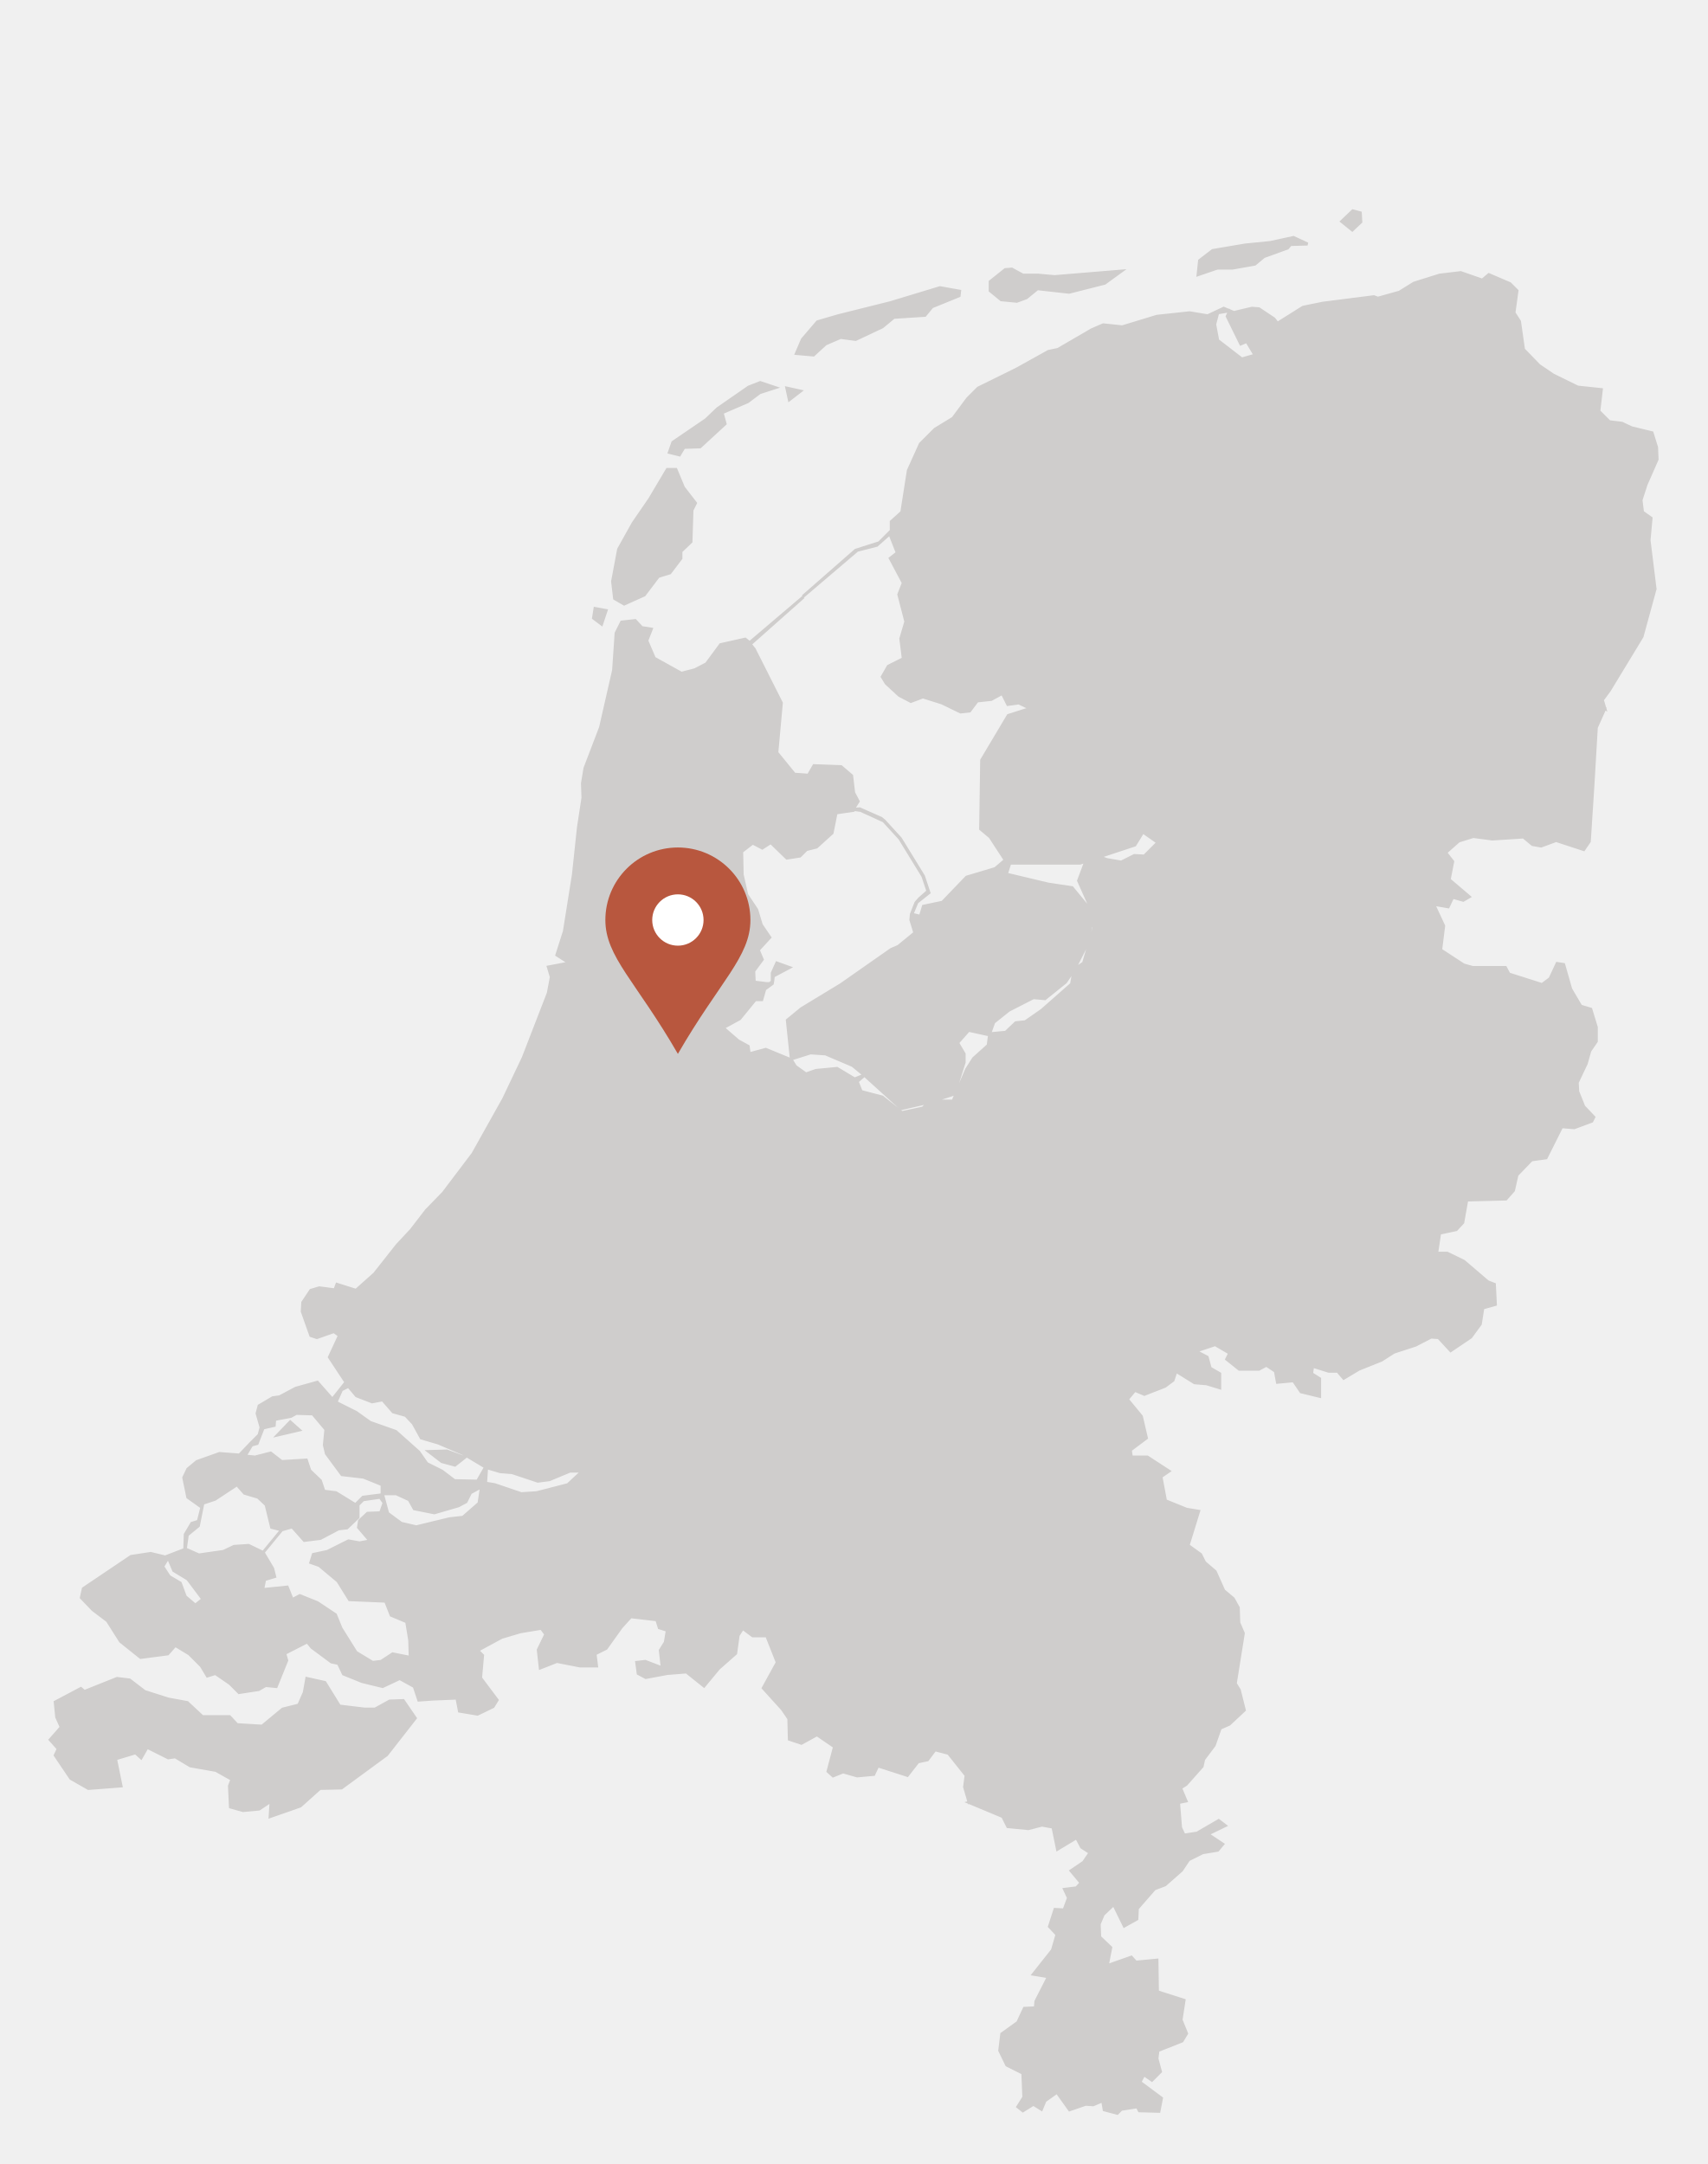
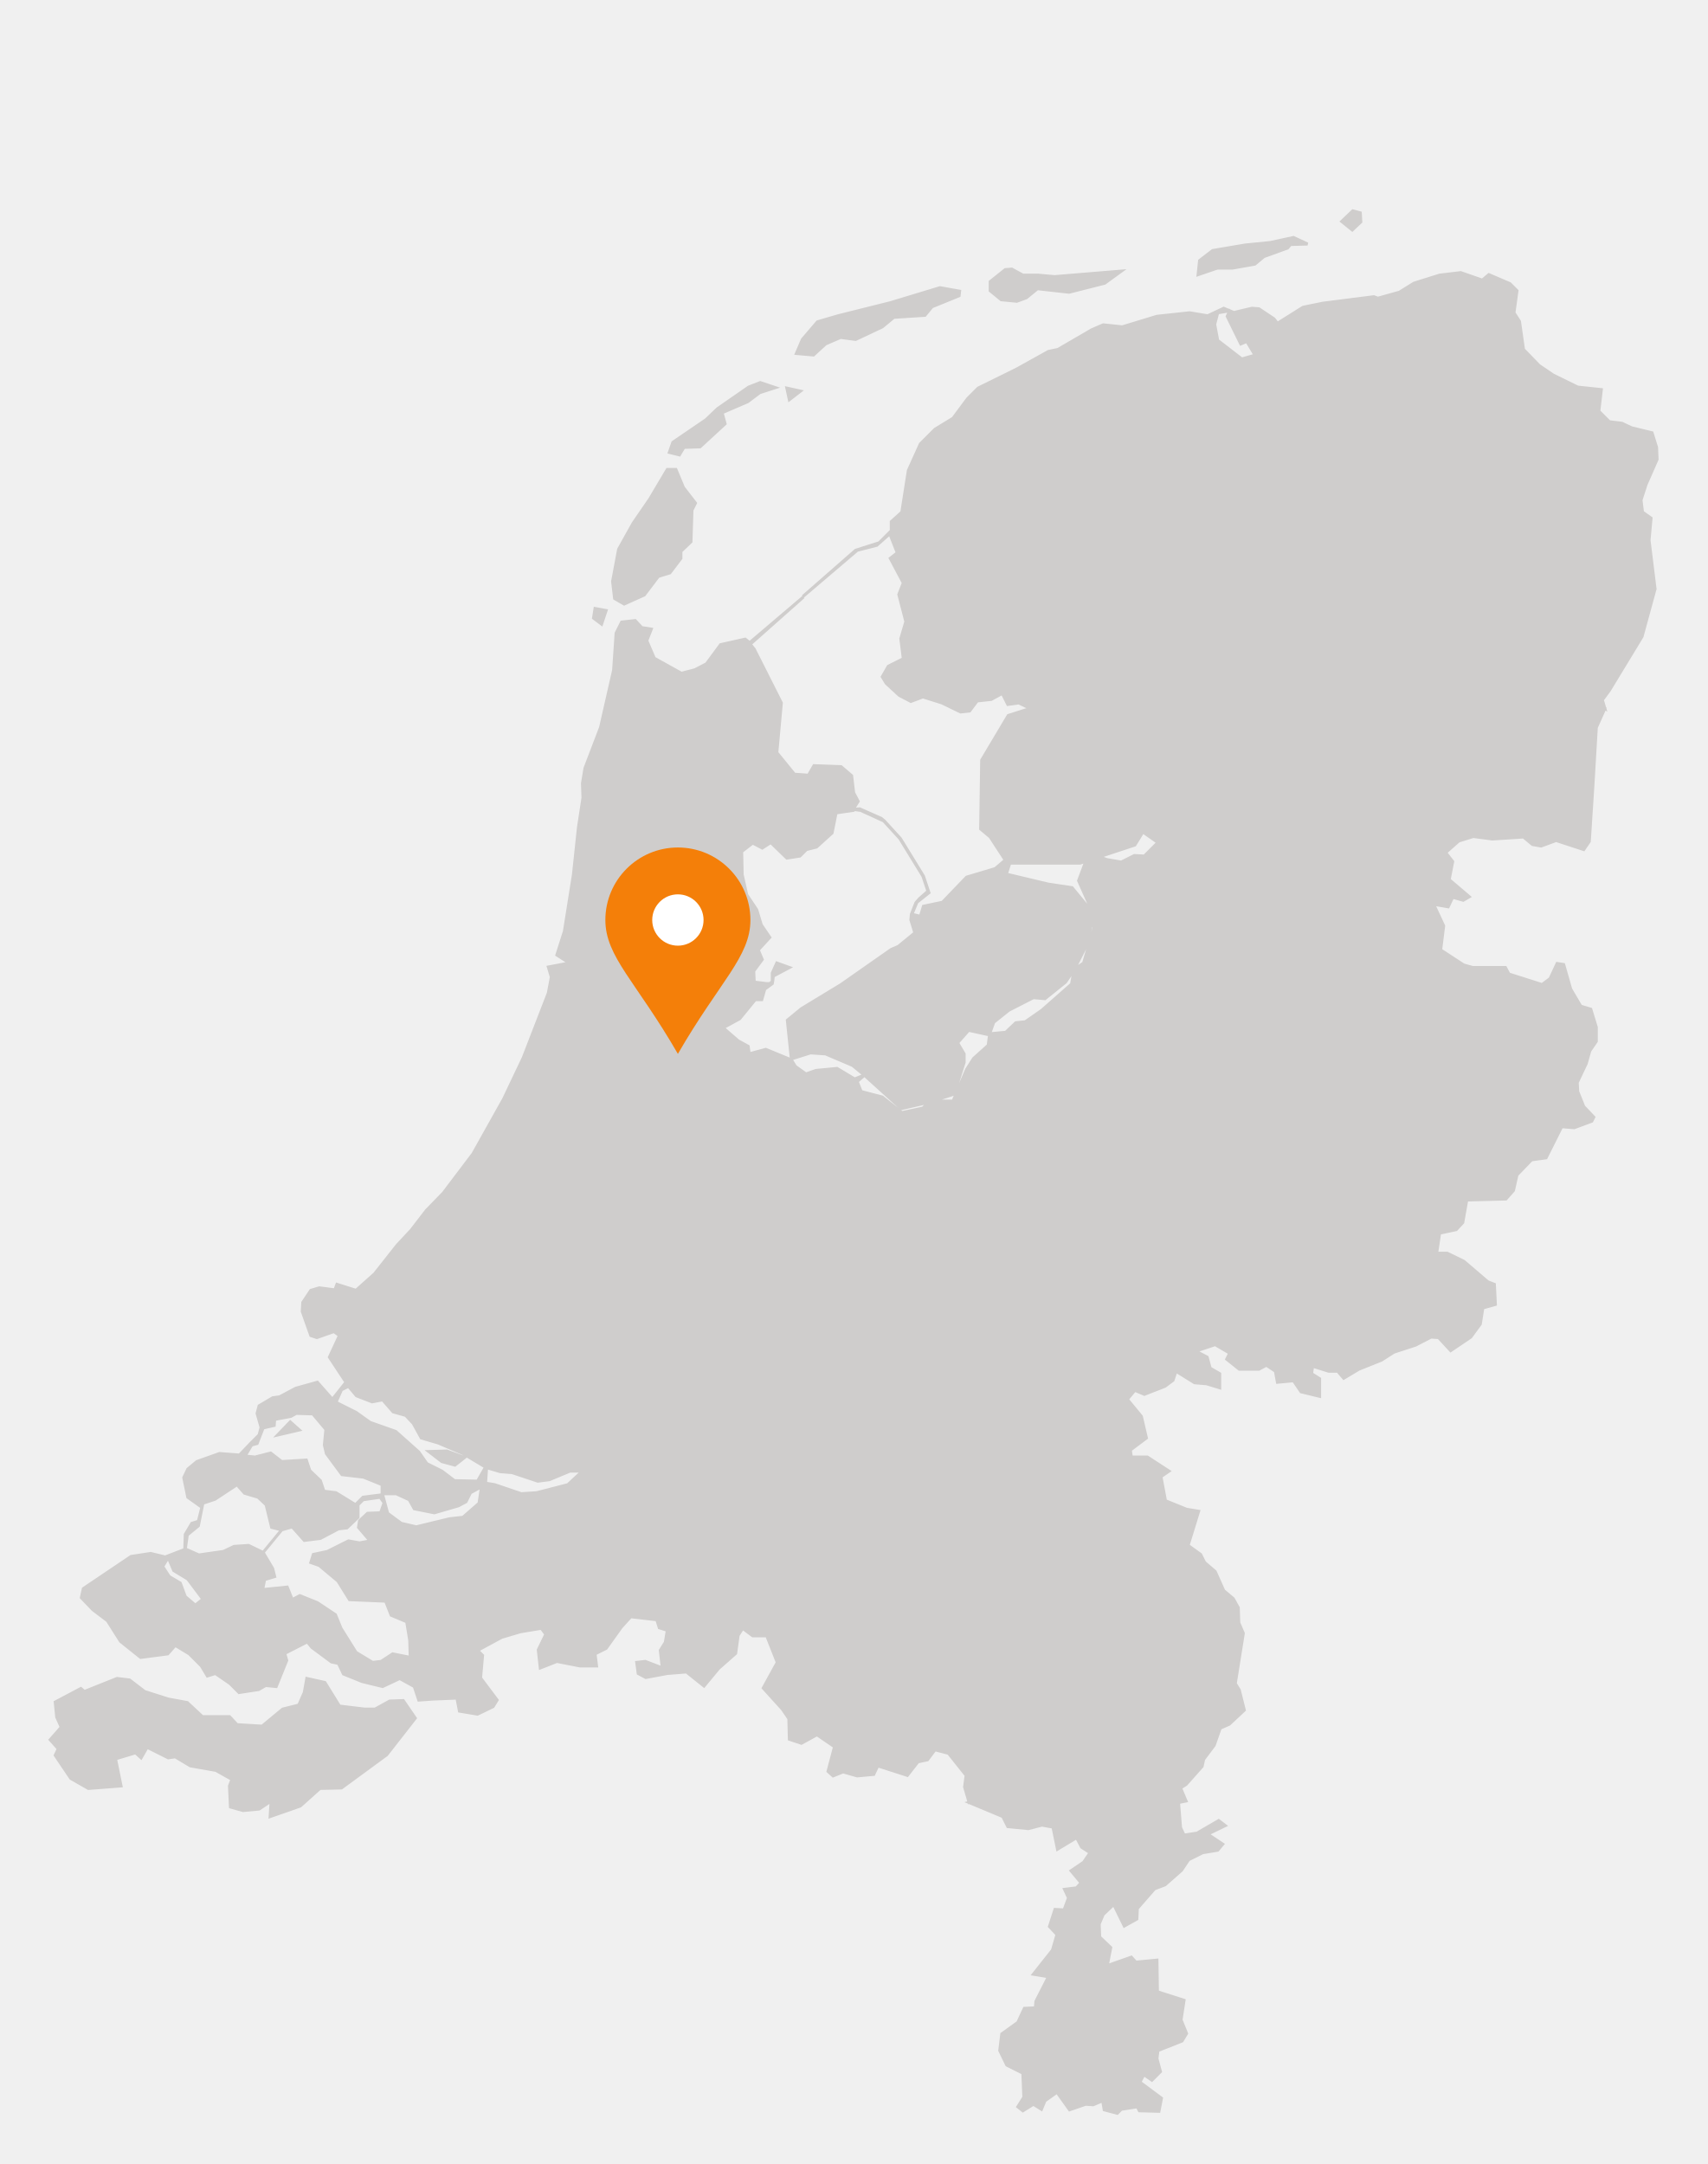
<svg xmlns="http://www.w3.org/2000/svg" viewBox="0 0 340 431" role="img" aria-label="Map of the Netherlands with a pin on Vrije Universiteit Amsterdam">
  <path fill="#cfcdcc" stroke="#cfcdcc" stroke-width="0.6" fill-rule="evenodd" d="M 319.6 141.1 L 319.1 139.4 L 320.5 137.5 L 327.0 126.8 L 329.6 117.3 L 328.4 107.6 L 328.8 103.2 L 327.1 102.0 L 326.8 99.6 L 327.8 96.5 L 330.0 91.5 L 329.9 89.1 L 329.0 86.2 L 324.9 85.2 L 323.0 84.3 L 320.5 84.0 L 318.4 81.9 L 318.9 77.6 L 314.2 77.1 L 309.3 74.7 L 306.5 72.8 L 303.4 69.6 L 302.6 64.0 L 301.5 62.3 L 302.1 57.9 L 300.7 56.5 L 296.5 54.7 L 295.2 55.8 L 290.9 54.3 L 286.7 54.8 L 281.6 56.4 L 278.7 58.2 L 274.4 59.4 L 273.6 59.1 L 263.4 60.4 L 259.5 61.2 L 254.4 64.4 L 253.7 63.5 L 250.7 61.5 L 249.3 61.4 L 245.5 62.3 L 244.9 61.9 L 244.4 63.0 L 247.1 68.5 L 248.3 68.0 L 249.8 70.5 L 252.8 71.6 L 252.2 76.9 L 250.1 78.9 L 250.2 81.4 L 248.8 82.6 L 247.1 85.4 L 248.1 88.7 L 245.6 91.9 L 243.7 95.8 L 243.5 100.0 L 246.1 102.9 L 250.7 103.1 L 253.2 105.0 L 255.1 105.8 L 257.5 106.8 L 260.8 98.1 L 262.8 94.2 L 265.8 92.9 L 266.2 91.7 L 269.3 90.6 L 273.0 91.9 L 274.5 93.8 L 275.8 97.0 L 277.2 96.2 L 277.8 98.7 L 280.3 100.6 L 281.7 104.2 L 286.6 102.1 L 290.1 102.4 L 306.7 119.8 L 313.3 129.1 L 315.7 130.4 L 313.2 136.3 L 315.2 136.3 L 317.9 140.1 L 319.6 141.1 Z M 270.9 42.4 L 269.4 42.0 L 267.2 44.1 L 269.3 45.8 L 271.0 44.2 L 270.9 42.4 Z M 159.4 77.9 L 156.7 77.3 L 157.2 79.6 L 159.4 77.9 Z M 154.4 77.2 L 151.4 76.2 L 149.1 77.1 L 142.9 81.4 L 140.6 83.6 L 134.0 88.1 L 133.3 90.1 L 135.3 90.6 L 136.2 89.1 L 139.4 89.0 L 144.4 84.4 L 143.8 82.2 L 148.9 80.0 L 151.3 78.2 L 154.4 77.2 Z M 244.9 61.9 L 243.7 61.4 L 240.5 62.9 L 236.9 62.3 L 230.4 63.0 L 223.5 65.1 L 219.7 64.7 L 217.4 65.7 L 210.7 69.6 L 208.8 70.0 L 202.5 73.5 L 194.8 77.3 L 192.7 79.4 L 189.8 83.3 L 186.2 85.5 L 183.3 88.4 L 180.9 93.7 L 179.6 102.0 L 177.5 103.9 L 177.5 105.7 L 175.1 108.1 L 170.4 109.6 L 159.9 118.8 L 170.7 109.6 L 174.6 108.6 L 177.2 106.3 L 178.7 110.1 L 177.3 111.2 L 179.9 116.1 L 179.0 118.4 L 180.4 123.8 L 179.4 127.2 L 179.9 131.2 L 176.9 132.7 L 175.7 134.8 L 176.5 136.1 L 179.1 138.5 L 181.4 139.7 L 183.8 138.8 L 187.6 140.0 L 191.3 141.8 L 193.1 141.6 L 194.6 139.6 L 197.4 139.3 L 199.6 138.1 L 200.7 140.3 L 202.9 140.0 L 205.2 141.1 L 206.2 140.3 L 208.2 140.8 L 212.0 145.3 L 214.1 144.0 L 216.1 145.6 L 218.7 146.2 L 220.6 145.2 L 222.7 143.0 L 223.2 141.5 L 226.7 140.5 L 228.8 144.0 L 231.1 143.1 L 231.6 144.2 L 234.0 142.7 L 233.4 141.2 L 235.7 140.9 L 239.0 138.9 L 246.2 133.8 L 248.3 130.8 L 250.3 128.7 L 254.1 129.1 L 256.6 131.7 L 261.6 128.0 L 264.5 122.7 L 259.1 114.1 L 259.5 109.6 L 254.3 107.6 L 255.1 105.8 L 253.2 105.0 L 250.7 103.1 L 246.1 102.9 L 243.5 100.0 L 243.7 95.8 L 245.6 91.9 L 248.1 88.7 L 247.1 85.4 L 248.8 82.6 L 250.2 81.4 L 250.1 78.9 L 252.2 76.9 L 252.8 71.6 L 250.1 70.7 L 247.3 71.5 L 242.5 67.8 L 241.9 64.6 L 242.5 62.3 L 244.9 61.9 Z M 191.1 58.0 L 187.2 57.3 L 177.3 60.3 L 166.9 62.9 L 162.8 64.1 L 159.8 67.6 L 158.6 70.4 L 162.0 70.7 L 164.4 68.5 L 167.4 67.2 L 170.4 67.6 L 175.7 65.1 L 178.0 63.2 L 184.2 62.8 L 185.6 61.1 L 191.0 58.9 L 191.1 58.0 Z M 206.7 54.8 L 203.7 54.8 L 201.5 53.6 L 200.2 53.7 L 197.2 56.1 L 197.2 57.9 L 199.4 59.7 L 202.5 60.0 L 204.4 59.3 L 206.6 57.5 L 212.9 58.2 L 220.0 56.4 L 223.3 54.0 L 210.0 55.1 L 206.7 54.8 Z M 260.4 48.6 L 257.6 47.3 L 253.0 48.3 L 248.0 48.8 L 241.5 49.9 L 238.9 51.9 L 238.6 54.7 L 242.4 53.4 L 245.4 53.4 L 249.9 52.6 L 251.7 51.1 L 256.4 49.4 L 257.0 48.7 L 260.4 48.6 Z M 319.6 141.1 L 317.9 140.1 L 315.2 136.3 L 313.2 136.3 L 315.7 130.4 L 313.3 129.1 L 306.7 119.8 L 290.1 102.4 L 286.6 102.1 L 281.7 104.2 L 280.3 100.6 L 277.8 98.7 L 277.2 96.2 L 275.8 97.0 L 274.5 93.8 L 273.0 91.9 L 269.3 90.6 L 266.2 91.7 L 265.8 92.9 L 262.8 94.2 L 260.8 98.1 L 257.5 106.8 L 255.1 105.8 L 254.3 107.6 L 259.5 109.6 L 259.1 114.1 L 264.5 122.7 L 261.6 128.0 L 256.6 131.7 L 254.1 129.1 L 250.3 128.7 L 248.3 130.8 L 246.2 133.8 L 239.0 138.9 L 240.4 140.9 L 245.8 147.1 L 242.0 151.4 L 239.0 153.1 L 242.0 161.1 L 244.0 163.4 L 245.8 162.0 L 249.6 163.3 L 251.4 164.8 L 256.1 164.2 L 256.1 165.5 L 259.2 167.8 L 260.9 172.0 L 265.0 170.1 L 266.6 171.7 L 268.0 170.2 L 272.1 171.7 L 271.6 167.4 L 274.9 164.6 L 280.0 163.5 L 287.7 167.0 L 287.9 169.8 L 290.5 167.5 L 293.4 166.6 L 297.2 167.1 L 303.4 166.7 L 305.2 168.2 L 306.9 168.5 L 309.9 167.4 L 315.4 169.2 L 316.5 167.6 L 317.2 156.8 L 317.9 144.9 L 319.6 141.1 Z M 287.9 169.8 L 287.7 167.0 L 280.0 163.5 L 274.9 164.6 L 271.6 167.4 L 272.1 171.7 L 268.0 170.2 L 266.6 171.7 L 265.0 170.1 L 260.9 172.0 L 259.2 167.8 L 256.1 165.5 L 256.1 164.2 L 251.4 164.8 L 249.6 163.3 L 245.8 162.0 L 244.0 163.4 L 242.0 161.1 L 239.0 153.1 L 242.0 151.4 L 245.8 147.1 L 240.4 140.9 L 239.0 138.9 L 235.7 140.9 L 233.4 141.2 L 234.0 142.7 L 231.6 144.2 L 231.1 143.1 L 228.8 144.0 L 226.7 140.5 L 223.2 141.5 L 222.7 143.0 L 220.6 145.2 L 218.7 146.2 L 216.1 145.6 L 214.1 144.0 L 212.0 145.3 L 214.0 147.9 L 216.6 148.4 L 219.1 150.0 L 222.6 153.0 L 224.3 157.9 L 226.1 160.8 L 223.6 163.3 L 227.6 165.7 L 230.6 167.8 L 227.9 170.5 L 225.9 170.4 L 223.3 171.7 L 220.4 171.2 L 216.0 172.2 L 214.8 175.4 L 217.3 181.0 L 217.7 184.4 L 217.9 184.7 L 219.7 185.0 L 221.6 187.7 L 222.9 190.8 L 225.0 189.5 L 226.1 190.6 L 229.7 186.7 L 231.3 185.9 L 233.5 187.3 L 234.9 189.7 L 237.5 191.9 L 237.7 195.0 L 238.9 196.4 L 238.2 199.8 L 239.8 201.0 L 239.3 203.5 L 235.8 204.7 L 234.9 211.5 L 236.0 214.2 L 237.4 214.3 L 238.3 217.4 L 239.8 219.8 L 239.3 221.1 L 241.3 224.2 L 244.2 223.4 L 247.0 224.5 L 257.1 224.4 L 257.0 223.1 L 260.7 221.8 L 263.5 222.3 L 264.6 224.9 L 268.7 230.3 L 270.1 231.1 L 272.0 230.6 L 275.0 231.1 L 277.9 230.4 L 279.8 233.0 L 282.5 231.5 L 284.7 232.6 L 284.9 235.7 L 284.0 237.5 L 288.4 239.1 L 292.1 239.0 L 299.9 238.8 L 301.4 237.1 L 302.1 234.0 L 305.0 231.0 L 307.9 230.6 L 311.0 224.4 L 313.5 224.6 L 317.0 223.3 L 317.4 222.5 L 315.4 220.4 L 314.2 217.4 L 314.1 215.6 L 315.9 211.8 L 316.6 209.3 L 317.9 207.4 L 317.9 204.6 L 316.8 201.0 L 314.8 200.4 L 312.8 197.0 L 311.4 192.1 L 310.1 191.9 L 308.7 194.9 L 307.1 196.1 L 300.5 194.0 L 299.8 192.7 L 293.3 192.7 L 291.5 192.2 L 286.9 189.2 L 287.5 184.4 L 285.5 180.1 L 288.4 180.6 L 289.3 178.7 L 291.4 179.3 L 292.6 178.6 L 288.6 175.2 L 289.3 171.6 L 287.9 169.8 Z M 216.0 172.2 L 220.4 171.2 L 219.6 170.9 L 216.0 172.2 Z M 212.0 145.3 L 208.2 140.8 L 206.2 140.3 L 205.2 141.1 L 200.8 142.5 L 195.5 151.4 L 195.3 165.1 L 197.2 166.7 L 200.2 171.3 L 198.2 173.0 L 192.5 174.7 L 187.7 179.7 L 183.9 180.5 L 183.3 182.5 L 181.6 182.1 L 182.6 179.7 L 185.0 177.8 L 183.9 174.5 L 179.3 167.0 L 176.1 163.5 L 175.5 163.0 L 171.2 161.1 L 169.9 161.2 L 171.4 161.4 L 176.0 163.5 L 179.2 167.0 L 183.8 174.5 L 184.8 177.5 L 183.1 179.0 L 182.4 179.8 L 181.5 182.1 L 181.4 183.2 L 182.2 185.8 L 178.9 188.5 L 177.5 189.1 L 167.5 196.1 L 159.6 200.9 L 156.8 203.2 L 157.6 210.9 L 161.4 209.7 L 164.4 209.9 L 169.8 212.2 L 172.1 214.1 L 179.5 220.8 L 185.1 219.5 L 190.0 217.9 L 192.0 211.6 L 192.0 209.9 L 190.7 207.7 L 192.9 205.2 L 197.0 206.1 L 197.9 203.6 L 200.9 201.2 L 205.8 198.7 L 208.1 198.9 L 212.2 195.6 L 213.9 193.1 L 216.4 188.2 L 217.2 184.8 L 217.2 181.3 L 213.5 176.8 L 208.8 176.1 L 200.4 174.1 L 201.1 171.9 L 215.1 171.9 L 226.0 168.3 L 227.6 165.7 L 223.6 163.3 L 226.1 160.8 L 224.3 157.9 L 222.6 153.0 L 219.1 150.0 L 216.6 148.4 L 214.0 147.9 L 212.0 145.3 Z M 292.1 239.0 L 288.4 239.1 L 284.0 237.5 L 284.9 235.7 L 284.7 232.6 L 282.5 231.5 L 279.8 233.0 L 277.9 230.4 L 275.0 231.1 L 272.0 230.6 L 270.1 231.1 L 268.7 230.3 L 264.6 224.9 L 263.5 222.3 L 260.7 221.8 L 257.0 223.1 L 257.1 224.4 L 247.0 224.5 L 244.2 223.4 L 241.3 224.2 L 239.3 221.1 L 239.8 219.8 L 238.3 217.4 L 237.4 214.3 L 236.0 214.2 L 234.9 211.5 L 235.8 204.7 L 239.3 203.5 L 239.8 201.0 L 238.2 199.8 L 238.9 196.4 L 237.7 195.0 L 237.5 191.9 L 234.9 189.7 L 233.5 187.3 L 231.3 185.9 L 229.7 186.7 L 226.1 190.6 L 225.0 189.5 L 222.9 190.8 L 221.6 187.7 L 219.7 185.0 L 217.9 184.7 L 215.8 191.8 L 213.9 193.1 L 213.4 196.0 L 207.5 201.2 L 204.2 203.5 L 202.3 203.7 L 200.3 205.6 L 197.1 205.9 L 196.8 208.2 L 193.9 210.8 L 192.5 213.0 L 189.8 219.3 L 185.2 219.3 L 183.8 220.7 L 179.6 221.6 L 178.7 225.2 L 180.1 225.4 L 182.5 227.7 L 182.6 231.9 L 185.1 232.6 L 187.5 235.2 L 186.4 242.3 L 184.2 244.2 L 186.2 245.7 L 189.5 244.5 L 192.1 241.5 L 192.8 244.5 L 192.4 248.4 L 194.8 250.8 L 195.1 254.6 L 197.0 256.3 L 198.0 258.5 L 198.1 261.5 L 196.4 262.7 L 192.6 261.1 L 190.9 259.4 L 186.4 257.2 L 182.8 256.9 L 180.8 258.1 L 177.9 259.2 L 175.0 259.3 L 173.7 260.8 L 168.5 259.7 L 166.6 258.1 L 165.2 258.2 L 163.2 260.5 L 161.0 259.4 L 157.1 266.4 L 155.5 270.1 L 153.4 270.1 L 152.8 271.7 L 150.7 272.1 L 151.0 274.1 L 148.4 274.0 L 146.5 274.1 L 146.1 275.4 L 148.7 276.4 L 148.3 279.3 L 146.1 279.1 L 147.5 280.8 L 150.1 282.1 L 151.7 284.4 L 154.1 283.5 L 157.6 285.5 L 157.6 288.4 L 159.6 289.5 L 164.0 289.5 L 166.4 290.7 L 169.6 289.9 L 170.7 290.3 L 175.5 287.9 L 176.7 283.2 L 179.5 279.1 L 182.5 280.5 L 185.4 279.9 L 186.4 278.0 L 191.0 279.7 L 192.4 278.1 L 195.0 277.8 L 198.8 279.2 L 200.6 282.1 L 203.7 283.5 L 204.3 284.8 L 206.8 285.6 L 207.9 287.4 L 210.8 288.3 L 216.8 287.4 L 217.8 287.5 L 218.1 285.1 L 220.2 284.8 L 222.0 288.2 L 225.1 288.8 L 228.3 286.4 L 227.3 282.1 L 224.5 278.7 L 226.0 276.9 L 227.9 277.7 L 232.0 276.1 L 233.6 274.9 L 234.2 273.1 L 237.9 275.4 L 240.3 275.6 L 242.9 276.4 L 242.9 273.6 L 241.0 272.5 L 240.4 270.3 L 238.1 269.1 L 242.0 267.8 L 244.9 269.5 L 244.3 270.7 L 246.8 272.7 L 250.7 272.7 L 252.2 271.9 L 254.0 273.1 L 254.4 275.3 L 257.6 275.0 L 259.1 277.2 L 262.8 278.1 L 262.8 274.6 L 261.2 273.6 L 261.4 272.1 L 264.6 273.1 L 266.4 273.1 L 267.6 274.5 L 270.6 272.7 L 275.1 270.9 L 277.6 269.3 L 281.9 267.9 L 285.0 266.3 L 286.5 266.4 L 288.9 269.0 L 292.9 266.3 L 294.8 263.7 L 295.3 260.5 L 297.8 259.8 L 297.6 255.8 L 296.3 255.3 L 291.5 251.2 L 288.2 249.6 L 286.1 249.6 L 286.7 245.6 L 290.0 244.9 L 291.3 243.5 L 292.1 239.0 Z M 171.5 217.4 L 168.2 216.9 L 164.6 224.6 L 164.1 227.2 L 162.1 231.0 L 156.2 230.6 L 149.9 232.6 L 148.9 226.2 L 149.6 223.8 L 150.8 223.0 L 148.4 219.3 L 149.7 216.9 L 147.2 213.9 L 145.9 216.0 L 144.8 215.8 L 142.9 217.4 L 140.0 217.4 L 140.2 218.8 L 138.7 220.8 L 135.3 220.8 L 133.1 223.0 L 130.7 224.4 L 129.1 224.4 L 130.7 227.7 L 133.2 230.7 L 137.2 233.1 L 135.7 234.0 L 135.8 236.3 L 134.1 236.5 L 132.3 235.4 L 130.6 236.1 L 128.9 238.5 L 131.6 240.6 L 131.7 244.9 L 135.2 246.5 L 131.9 248.3 L 129.8 253.1 L 133.4 252.6 L 134.3 254.2 L 131.0 255.0 L 133.4 258.4 L 134.5 259.3 L 136.0 263.3 L 140.5 262.0 L 141.1 264.6 L 142.5 266.3 L 145.7 268.2 L 146.0 270.6 L 148.1 271.0 L 148.4 274.0 L 151.0 274.1 L 150.7 272.1 L 152.8 271.7 L 153.4 270.1 L 155.5 270.1 L 157.1 266.4 L 161.0 259.4 L 163.2 260.5 L 165.2 258.2 L 166.6 258.1 L 168.5 259.7 L 173.7 260.8 L 175.0 259.3 L 177.9 259.2 L 180.8 258.1 L 182.8 256.9 L 186.4 257.2 L 190.9 259.4 L 192.6 261.1 L 196.4 262.7 L 198.1 261.5 L 198.0 258.5 L 197.0 256.3 L 195.1 254.6 L 194.8 250.8 L 192.4 248.4 L 192.8 244.5 L 192.1 241.5 L 189.5 244.5 L 186.2 245.7 L 184.2 244.2 L 186.4 242.3 L 187.5 235.2 L 185.1 232.6 L 182.6 231.9 L 182.5 227.7 L 180.1 225.4 L 178.7 225.2 L 179.6 221.6 L 175.7 218.5 L 171.5 217.4 Z M 119.8 124.3 L 120.7 121.6 L 118.5 121.2 L 118.2 123.1 L 119.8 124.3 Z M 169.9 161.2 L 170.9 159.6 L 170.0 157.9 L 169.6 154.5 L 167.5 152.7 L 162.1 152.5 L 161.0 154.4 L 158.2 154.2 L 154.7 149.9 L 155.6 140.0 L 150.2 129.3 L 149.4 128.3 L 160.0 118.9 L 149.3 128.0 L 148.4 127.3 L 143.5 128.4 L 140.7 132.2 L 138.4 133.4 L 135.7 134.1 L 130.3 131.1 L 128.8 127.6 L 129.7 125.3 L 127.8 125.0 L 126.5 123.6 L 123.8 123.9 L 122.7 126.1 L 122.2 133.5 L 119.6 144.9 L 116.5 153.0 L 116.0 156.0 L 116.1 158.9 L 115.2 164.8 L 114.2 174.2 L 112.4 185.5 L 110.9 190.2 L 113.4 191.8 L 109.2 192.6 L 109.8 194.6 L 109.2 197.8 L 104.2 210.7 L 110.0 213.2 L 110.4 212.3 L 114.0 212.6 L 112.0 217.2 L 110.3 218.7 L 109.4 225.4 L 113.2 226.0 L 115.7 225.8 L 118.8 223.8 L 120.1 224.4 L 121.6 223.4 L 123.2 223.7 L 123.3 226.2 L 129.1 224.4 L 130.7 224.4 L 133.1 223.0 L 135.3 220.8 L 138.7 220.8 L 140.2 218.8 L 140.0 217.4 L 142.9 217.4 L 144.8 215.8 L 145.9 216.0 L 147.2 213.9 L 149.7 216.9 L 148.4 219.3 L 150.8 223.0 L 149.6 223.8 L 148.9 226.2 L 149.9 232.6 L 156.2 230.6 L 162.1 231.0 L 164.1 227.2 L 164.6 224.6 L 168.2 216.9 L 171.5 217.4 L 170.7 215.4 L 172.2 214.1 L 170.2 214.9 L 166.7 212.8 L 162.5 213.2 L 160.5 213.9 L 158.4 212.4 L 157.6 211.1 L 152.5 209.0 L 149.2 209.9 L 149.0 208.4 L 147.0 207.3 L 144.0 204.7 L 147.3 202.9 L 150.4 199.1 L 151.7 199.1 L 152.3 197.0 L 153.8 195.9 L 153.9 195.3 L 154.0 194.4 L 157.2 192.7 L 154.7 191.8 L 153.8 193.8 L 153.8 195.5 L 153.3 195.9 L 152.6 195.9 L 150.2 195.6 L 150.1 193.4 L 151.8 191.1 L 151.0 189.2 L 153.3 186.7 L 151.6 184.2 L 150.7 181.2 L 148.7 178.2 L 147.8 174.2 L 147.7 169.6 L 149.9 167.9 L 151.8 168.9 L 153.5 167.8 L 156.7 170.9 L 159.3 170.5 L 160.6 169.2 L 162.6 168.7 L 165.7 165.9 L 166.5 161.9 L 169.9 161.4 Z M 136.1 97.1 L 134.6 93.5 L 132.9 93.5 L 129.4 99.4 L 126.1 104.2 L 123.2 109.4 L 122.0 115.8 L 122.4 119.2 L 124.3 120.3 L 128.3 118.5 L 131.1 114.8 L 133.4 114.1 L 135.6 111.2 L 135.6 109.8 L 137.6 107.9 L 137.8 101.6 L 138.5 100.2 L 136.1 97.1 Z M 92.5 290.3 L 89.0 289.0 L 85.4 289.1 L 88.0 291.1 L 90.6 291.8 L 92.5 290.3 Z M 59.6 284.8 L 57.8 283.2 L 55.3 285.8 L 59.6 284.8 Z M 129.1 224.4 L 123.3 226.2 L 123.2 223.7 L 121.6 223.4 L 120.1 224.4 L 118.8 223.8 L 115.7 225.8 L 113.2 226.0 L 109.4 225.4 L 110.3 218.7 L 112.0 217.2 L 114.0 212.6 L 110.4 212.3 L 110.0 213.2 L 104.2 210.7 L 100.3 218.9 L 94.2 229.8 L 88.3 237.6 L 84.9 241.1 L 81.9 245.0 L 79.1 248.0 L 74.6 253.7 L 70.9 257.0 L 67.1 255.8 L 66.7 256.9 L 63.6 256.5 L 61.9 257.0 L 60.3 259.4 L 60.2 261.2 L 61.9 266.0 L 63.1 266.4 L 66.5 265.2 L 67.6 266.0 L 65.6 270.3 L 68.9 275.3 L 66.2 278.7 L 63.2 275.3 L 58.9 276.5 L 55.7 278.2 L 54.3 278.4 L 51.6 280.0 L 51.2 281.5 L 52.0 284.3 L 51.6 285.8 L 49.9 287.5 L 50.1 287.8 L 51.2 287.5 L 52.4 284.4 L 54.6 283.9 L 54.7 282.7 L 57.9 282.1 L 59.0 281.5 L 62.3 281.6 L 64.9 284.7 L 64.6 287.8 L 65.0 289.5 L 68.1 293.7 L 72.4 294.2 L 76.1 295.7 L 76.1 297.5 L 78.9 297.5 L 81.5 298.7 L 82.5 300.5 L 86.5 301.3 L 91.3 299.9 L 92.8 299.1 L 93.7 297.3 L 95.9 296.1 L 96.7 295.4 L 96.9 292.3 L 99.6 293.1 L 102.0 293.3 L 107.1 295.0 L 109.4 294.7 L 113.5 293.0 L 115.9 293.0 L 116.6 292.7 L 119.2 292.0 L 124.3 287.8 L 125.8 284.3 L 127.4 282.8 L 129.3 281.9 L 133.4 282.0 L 136.9 279.3 L 140.8 278.1 L 146.1 279.1 L 148.3 279.3 L 148.7 276.4 L 146.1 275.4 L 146.5 274.1 L 148.4 274.0 L 148.1 271.0 L 146.0 270.6 L 145.7 268.2 L 142.5 266.3 L 141.1 264.6 L 140.5 262.0 L 136.0 263.3 L 134.5 259.3 L 133.4 258.4 L 131.0 255.0 L 134.3 254.2 L 133.4 252.6 L 129.8 253.1 L 131.9 248.3 L 135.2 246.5 L 131.7 244.9 L 131.6 240.6 L 128.9 238.5 L 130.6 236.1 L 132.3 235.4 L 134.1 236.5 L 135.8 236.3 L 135.7 234.0 L 137.2 233.1 L 133.2 230.7 L 130.7 227.7 L 129.1 224.4 Z M 68.0 276.8 L 69.4 276.1 L 71.0 278.0 L 74.1 279.2 L 76.2 278.8 L 78.3 281.2 L 80.8 281.9 L 82.3 283.5 L 83.9 286.4 L 87.3 287.4 L 92.2 289.5 L 96.7 292.2 L 95.1 295.0 L 90.5 294.9 L 88.0 293.0 L 85.0 291.5 L 83.4 289.2 L 78.8 285.1 L 73.7 283.3 L 70.9 281.3 L 66.9 279.3 L 68.0 276.8 Z M 23.3 334.3 L 16.8 336.9 L 16.1 336.3 L 11.0 339.0 L 11.3 342.0 L 12.2 344.0 L 10.0 346.5 L 11.6 348.3 L 11.0 349.6 L 14.1 354.2 L 17.6 356.2 L 24.1 355.7 L 23.0 350.3 L 27.0 349.1 L 28.1 350.1 L 29.3 348.0 L 33.5 350.1 L 34.9 349.9 L 37.9 351.7 L 43.0 352.6 L 46.2 354.4 L 45.7 355.7 L 45.9 359.9 L 48.4 360.6 L 51.6 360.3 L 54.0 358.7 L 53.8 361.8 L 59.8 359.7 L 63.7 356.2 L 68.0 356.1 L 77.0 349.5 L 82.7 342.2 L 80.3 338.7 L 77.6 338.8 L 74.7 340.4 L 72.6 340.4 L 67.6 339.8 L 64.7 335.1 L 61.1 334.3 L 60.6 337.1 L 59.5 339.6 L 56.3 340.4 L 52.2 343.8 L 47.2 343.5 L 45.7 341.9 L 40.3 341.9 L 37.3 339.1 L 33.5 338.4 L 28.8 336.9 L 25.8 334.6 L 23.3 334.3 Z M 50.1 287.8 L 49.9 287.5 L 47.7 289.8 L 43.7 289.5 L 39.2 291.1 L 37.4 292.6 L 36.6 294.3 L 37.4 298.2 L 40.2 300.2 L 39.5 303.0 L 38.2 303.4 L 36.9 305.6 L 36.8 308.6 L 32.9 310.1 L 30.0 309.4 L 26.1 310.0 L 16.6 316.4 L 16.2 318.2 L 18.5 320.6 L 21.4 322.8 L 24.0 326.9 L 28.0 330.1 L 33.4 329.4 L 34.9 327.7 L 37.7 329.4 L 40.1 331.8 L 41.3 333.8 L 42.9 333.3 L 45.8 335.3 L 47.6 337.1 L 51.5 336.5 L 52.9 335.7 L 55.0 335.9 L 57.1 330.7 L 56.7 329.3 L 61.2 327.0 L 62.1 328.1 L 66.0 331.0 L 67.4 331.3 L 68.4 333.4 L 72.1 334.9 L 76.2 335.9 L 79.6 334.3 L 82.5 335.9 L 83.4 338.6 L 86.2 338.4 L 85.4 337.4 L 85.1 333.1 L 86.1 331.9 L 81.4 321.3 L 82.8 316.2 L 82.1 313.4 L 79.1 309.4 L 79.1 307.4 L 81.0 304.9 L 82.9 304.1 L 79.9 303.4 L 77.2 301.4 L 76.2 297.7 L 72.3 298.2 L 70.8 299.7 L 66.9 297.3 L 64.5 297.0 L 63.8 294.9 L 61.7 292.9 L 61.0 290.8 L 56.1 291.1 L 53.9 289.4 L 50.8 290.2 L 48.8 290.0 L 50.1 287.8 Z M 47.2 295.7 L 48.7 297.4 L 51.4 298.2 L 53.0 299.7 L 54.1 304.2 L 56.1 304.7 L 52.4 309.2 L 49.5 307.8 L 46.6 308.0 L 44.5 309.0 L 39.6 309.7 L 36.9 308.5 L 37.3 305.7 L 39.5 303.9 L 40.4 299.4 L 42.8 298.6 L 47.2 295.7 Z M 71.3 299.7 L 72.3 298.7 L 75.7 298.2 L 76.5 299.3 L 75.8 301.3 L 73.2 301.4 L 71.6 302.9 L 71.4 304.2 L 73.7 306.9 L 71.6 307.3 L 69.4 306.9 L 65.2 309.0 L 62.4 309.6 L 61.9 311.2 L 63.6 311.8 L 67.3 314.9 L 69.6 318.6 L 76.8 318.9 L 77.9 321.7 L 81.0 323.0 L 81.6 326.7 L 81.7 330.1 L 78.2 329.4 L 75.9 330.9 L 74.2 331.1 L 70.9 329.1 L 67.9 324.3 L 66.8 321.6 L 63.2 319.2 L 59.7 317.8 L 58.2 318.6 L 57.2 316.1 L 52.3 316.6 L 52.7 314.6 L 54.7 314.0 L 54.3 312.4 L 52.4 309.2 L 56.1 304.7 L 58.2 304.1 L 60.6 306.8 L 63.8 306.4 L 67.4 304.5 L 69.1 304.3 L 71.3 302.2 L 71.3 299.7 Z M 38.9 319.7 L 36.9 318.0 L 35.9 315.3 L 33.7 314.0 L 32.4 312.0 L 33.5 310.2 L 34.6 312.8 L 37.4 314.5 L 40.4 318.5 L 38.9 319.7 Z M 217.8 287.5 L 216.8 287.4 L 210.8 288.3 L 207.9 287.4 L 206.8 285.6 L 204.3 284.8 L 203.7 283.5 L 200.6 282.1 L 198.8 279.2 L 195.0 277.8 L 192.4 278.1 L 191.0 279.7 L 186.4 278.0 L 185.4 279.9 L 182.5 280.5 L 179.5 279.1 L 176.7 283.2 L 175.5 287.9 L 170.7 290.3 L 169.6 289.9 L 166.4 290.7 L 164.0 289.5 L 159.6 289.5 L 157.6 288.4 L 157.6 285.5 L 154.1 283.5 L 151.7 284.4 L 150.1 282.1 L 147.5 280.8 L 146.1 279.1 L 140.8 278.1 L 136.9 279.3 L 133.4 282.0 L 129.3 281.9 L 127.4 282.8 L 125.8 284.3 L 124.3 287.8 L 119.2 292.0 L 116.6 292.7 L 116.0 293.0 L 113.1 295.7 L 106.9 297.3 L 103.8 297.5 L 98.5 295.7 L 96.7 295.4 L 95.9 296.1 L 95.4 299.4 L 92.2 302.2 L 89.5 302.5 L 82.9 304.1 L 81.0 304.9 L 79.1 307.4 L 79.1 309.4 L 82.1 313.4 L 82.8 316.2 L 81.4 321.3 L 86.1 331.9 L 85.1 333.1 L 85.4 337.4 L 86.2 338.4 L 91.0 338.2 L 91.5 340.8 L 95.1 341.4 L 98.2 339.9 L 99.0 338.6 L 95.7 334.2 L 96.1 329.7 L 95.1 328.7 L 99.9 326.1 L 103.6 325.0 L 107.8 324.3 L 108.7 325.5 L 107.2 328.6 L 107.6 332.2 L 110.9 330.9 L 115.5 331.8 L 118.8 331.8 L 118.5 329.4 L 120.7 328.3 L 123.7 324.1 L 125.6 322.0 L 130.8 322.6 L 131.3 324.2 L 132.9 324.7 L 132.5 327.1 L 131.5 328.7 L 131.9 332.2 L 128.5 330.9 L 126.8 331.1 L 127.1 333.3 L 128.6 334.1 L 132.9 333.3 L 136.7 333.0 L 140.2 335.8 L 143.1 332.3 L 146.5 329.3 L 147.0 325.7 L 147.9 324.3 L 149.9 325.8 L 152.7 325.8 L 154.8 331.1 L 152.0 336.2 L 155.8 340.4 L 157.1 342.3 L 157.2 346.4 L 159.6 347.2 L 162.7 345.5 L 166.2 347.9 L 164.9 352.8 L 165.9 353.7 L 167.9 352.9 L 170.7 353.7 L 174.0 353.4 L 174.8 351.7 L 180.7 353.6 L 182.8 350.9 L 184.7 350.5 L 186.2 348.5 L 188.9 349.2 L 192.4 353.6 L 192.1 355.9 L 193.0 359.0 L 197.4 357.9 L 198.0 352.0 L 201.8 346.5 L 218.6 341.5 L 223.3 337.2 L 218.4 328.6 L 217.5 323.0 L 216.8 321.4 L 215.6 313.2 L 220.0 314.0 L 221.3 315.0 L 223.6 314.8 L 229.4 312.6 L 231.7 315.0 L 232.3 311.0 L 231.2 309.2 L 230.7 305.7 L 226.7 302.5 L 226.0 301.0 L 226.1 298.5 L 225.3 294.1 L 220.7 292.6 L 219.5 291.5 L 219.1 288.6 L 217.8 287.5 Z M 225.1 288.8 L 222.0 288.2 L 220.2 284.8 L 218.1 285.1 L 217.8 287.5 L 219.1 288.6 L 219.5 291.5 L 220.7 292.6 L 225.3 294.1 L 226.1 298.5 L 226.0 301.0 L 226.7 302.5 L 230.7 305.7 L 231.2 309.2 L 232.3 311.0 L 231.7 315.0 L 229.4 312.6 L 223.6 314.8 L 221.3 315.0 L 220.0 314.0 L 215.6 313.2 L 216.8 321.4 L 217.5 323.0 L 218.4 328.6 L 223.3 337.2 L 218.6 341.5 L 201.8 346.5 L 198.0 352.0 L 197.4 357.9 L 193.0 359.0 L 199.7 361.8 L 200.7 363.8 L 204.8 364.2 L 207.5 363.5 L 209.7 363.9 L 210.6 368.3 L 214.4 366.0 L 215.4 367.9 L 217.1 369.0 L 215.8 370.9 L 213.3 372.6 L 215.3 375.0 L 214.4 376.0 L 212.0 376.3 L 212.8 378.0 L 211.9 380.4 L 210.1 380.3 L 209.0 383.7 L 210.5 385.3 L 209.6 388.4 L 205.8 393.2 L 208.8 393.7 L 206.3 398.6 L 206.2 399.9 L 204.0 400.0 L 202.7 402.8 L 199.5 405.1 L 199.1 408.4 L 200.5 411.3 L 203.7 412.9 L 203.9 417.7 L 202.7 419.6 L 203.7 420.4 L 205.8 419.1 L 207.4 420.1 L 208.1 418.4 L 210.5 416.7 L 213.0 420.2 L 216.2 419.1 L 217.7 419.2 L 219.6 418.4 L 219.9 420.2 L 222.5 420.9 L 223.3 420.1 L 226.5 419.6 L 226.9 420.4 L 230.8 420.5 L 231.3 417.9 L 227.0 414.7 L 227.8 413.2 L 229.4 414.3 L 231.1 412.6 L 230.4 410.0 L 230.6 408.4 L 235.4 406.5 L 236.3 405.0 L 235.2 402.3 L 235.8 398.4 L 230.5 396.7 L 230.4 390.4 L 226.2 390.8 L 225.3 389.8 L 220.5 391.5 L 221.2 387.9 L 219.0 385.8 L 218.9 383.2 L 219.7 381.3 L 221.8 379.3 L 223.9 383.6 L 226.4 382.2 L 226.5 380.1 L 229.9 376.2 L 232.0 375.4 L 235.3 372.5 L 236.7 370.4 L 239.5 369.0 L 242.5 368.5 L 243.5 367.3 L 240.5 365.3 L 244.0 363.6 L 242.7 362.6 L 238.4 365.1 L 235.8 365.5 L 235.1 364.0 L 234.7 359.0 L 236.2 358.7 L 235.1 356.1 L 236.2 355.4 L 239.4 351.8 L 239.7 350.4 L 241.8 347.6 L 243.0 344.2 L 244.8 343.4 L 247.8 340.6 L 246.8 336.6 L 246.0 335.3 L 247.6 325.3 L 246.7 323.2 L 246.6 320.2 L 245.6 318.4 L 243.7 316.8 L 242.0 313.0 L 239.9 311.2 L 239.1 309.6 L 236.6 307.8 L 238.7 301.0 L 236.3 300.6 L 232.1 298.9 L 231.2 294.1 L 232.8 293.0 L 228.5 290.2 L 225.3 290.2 L 225.1 288.8 Z" />
  <g transform="translate(135.0 209.9) scale(1.111)">
-     <path fill="#B8573E" d="M 0 0 C -7.5 -13 -13 -17.4 -13 -24 A 13 13 0 1 1 13 -24 C 13 -17.4 7.5 -13 0 0 Z" />
+     <path fill="#F47F09" d="M 0 0 C -7.5 -13 -13 -17.4 -13 -24 A 13 13 0 1 1 13 -24 C 13 -17.4 7.5 -13 0 0 Z" />
    <circle cx="0" cy="-24" r="4.6" fill="#ffffff" />
  </g>
</svg>
